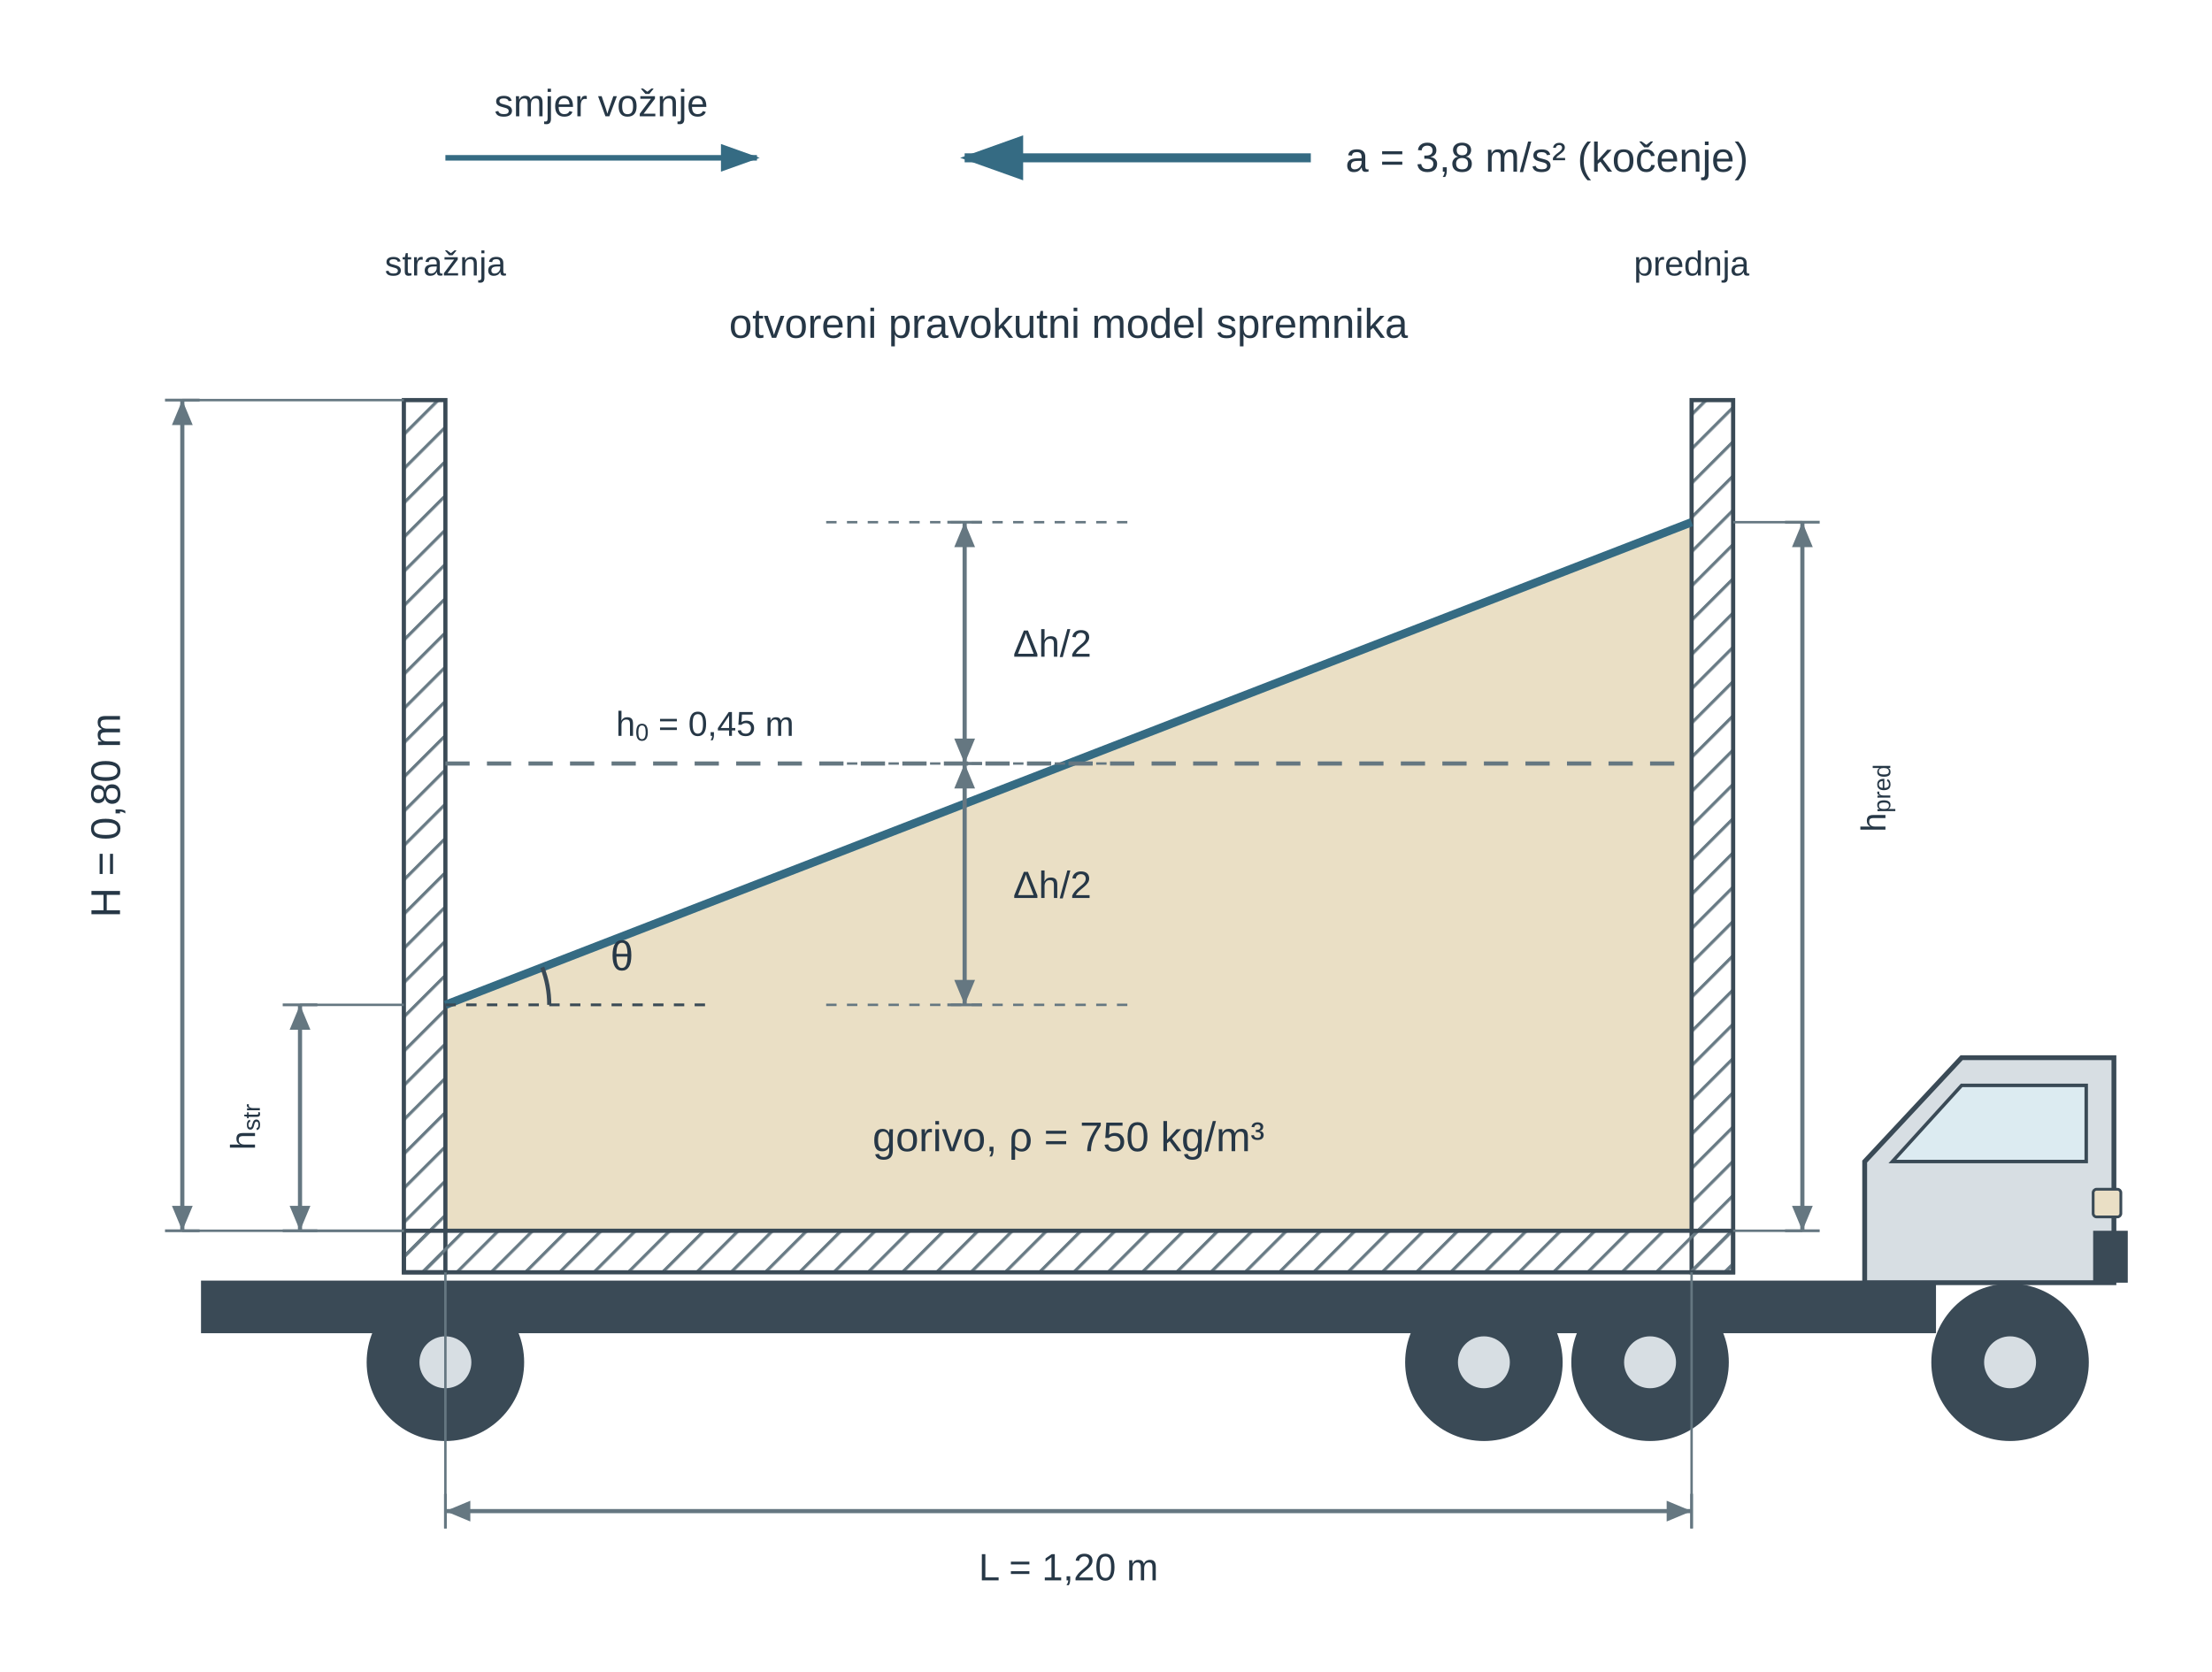
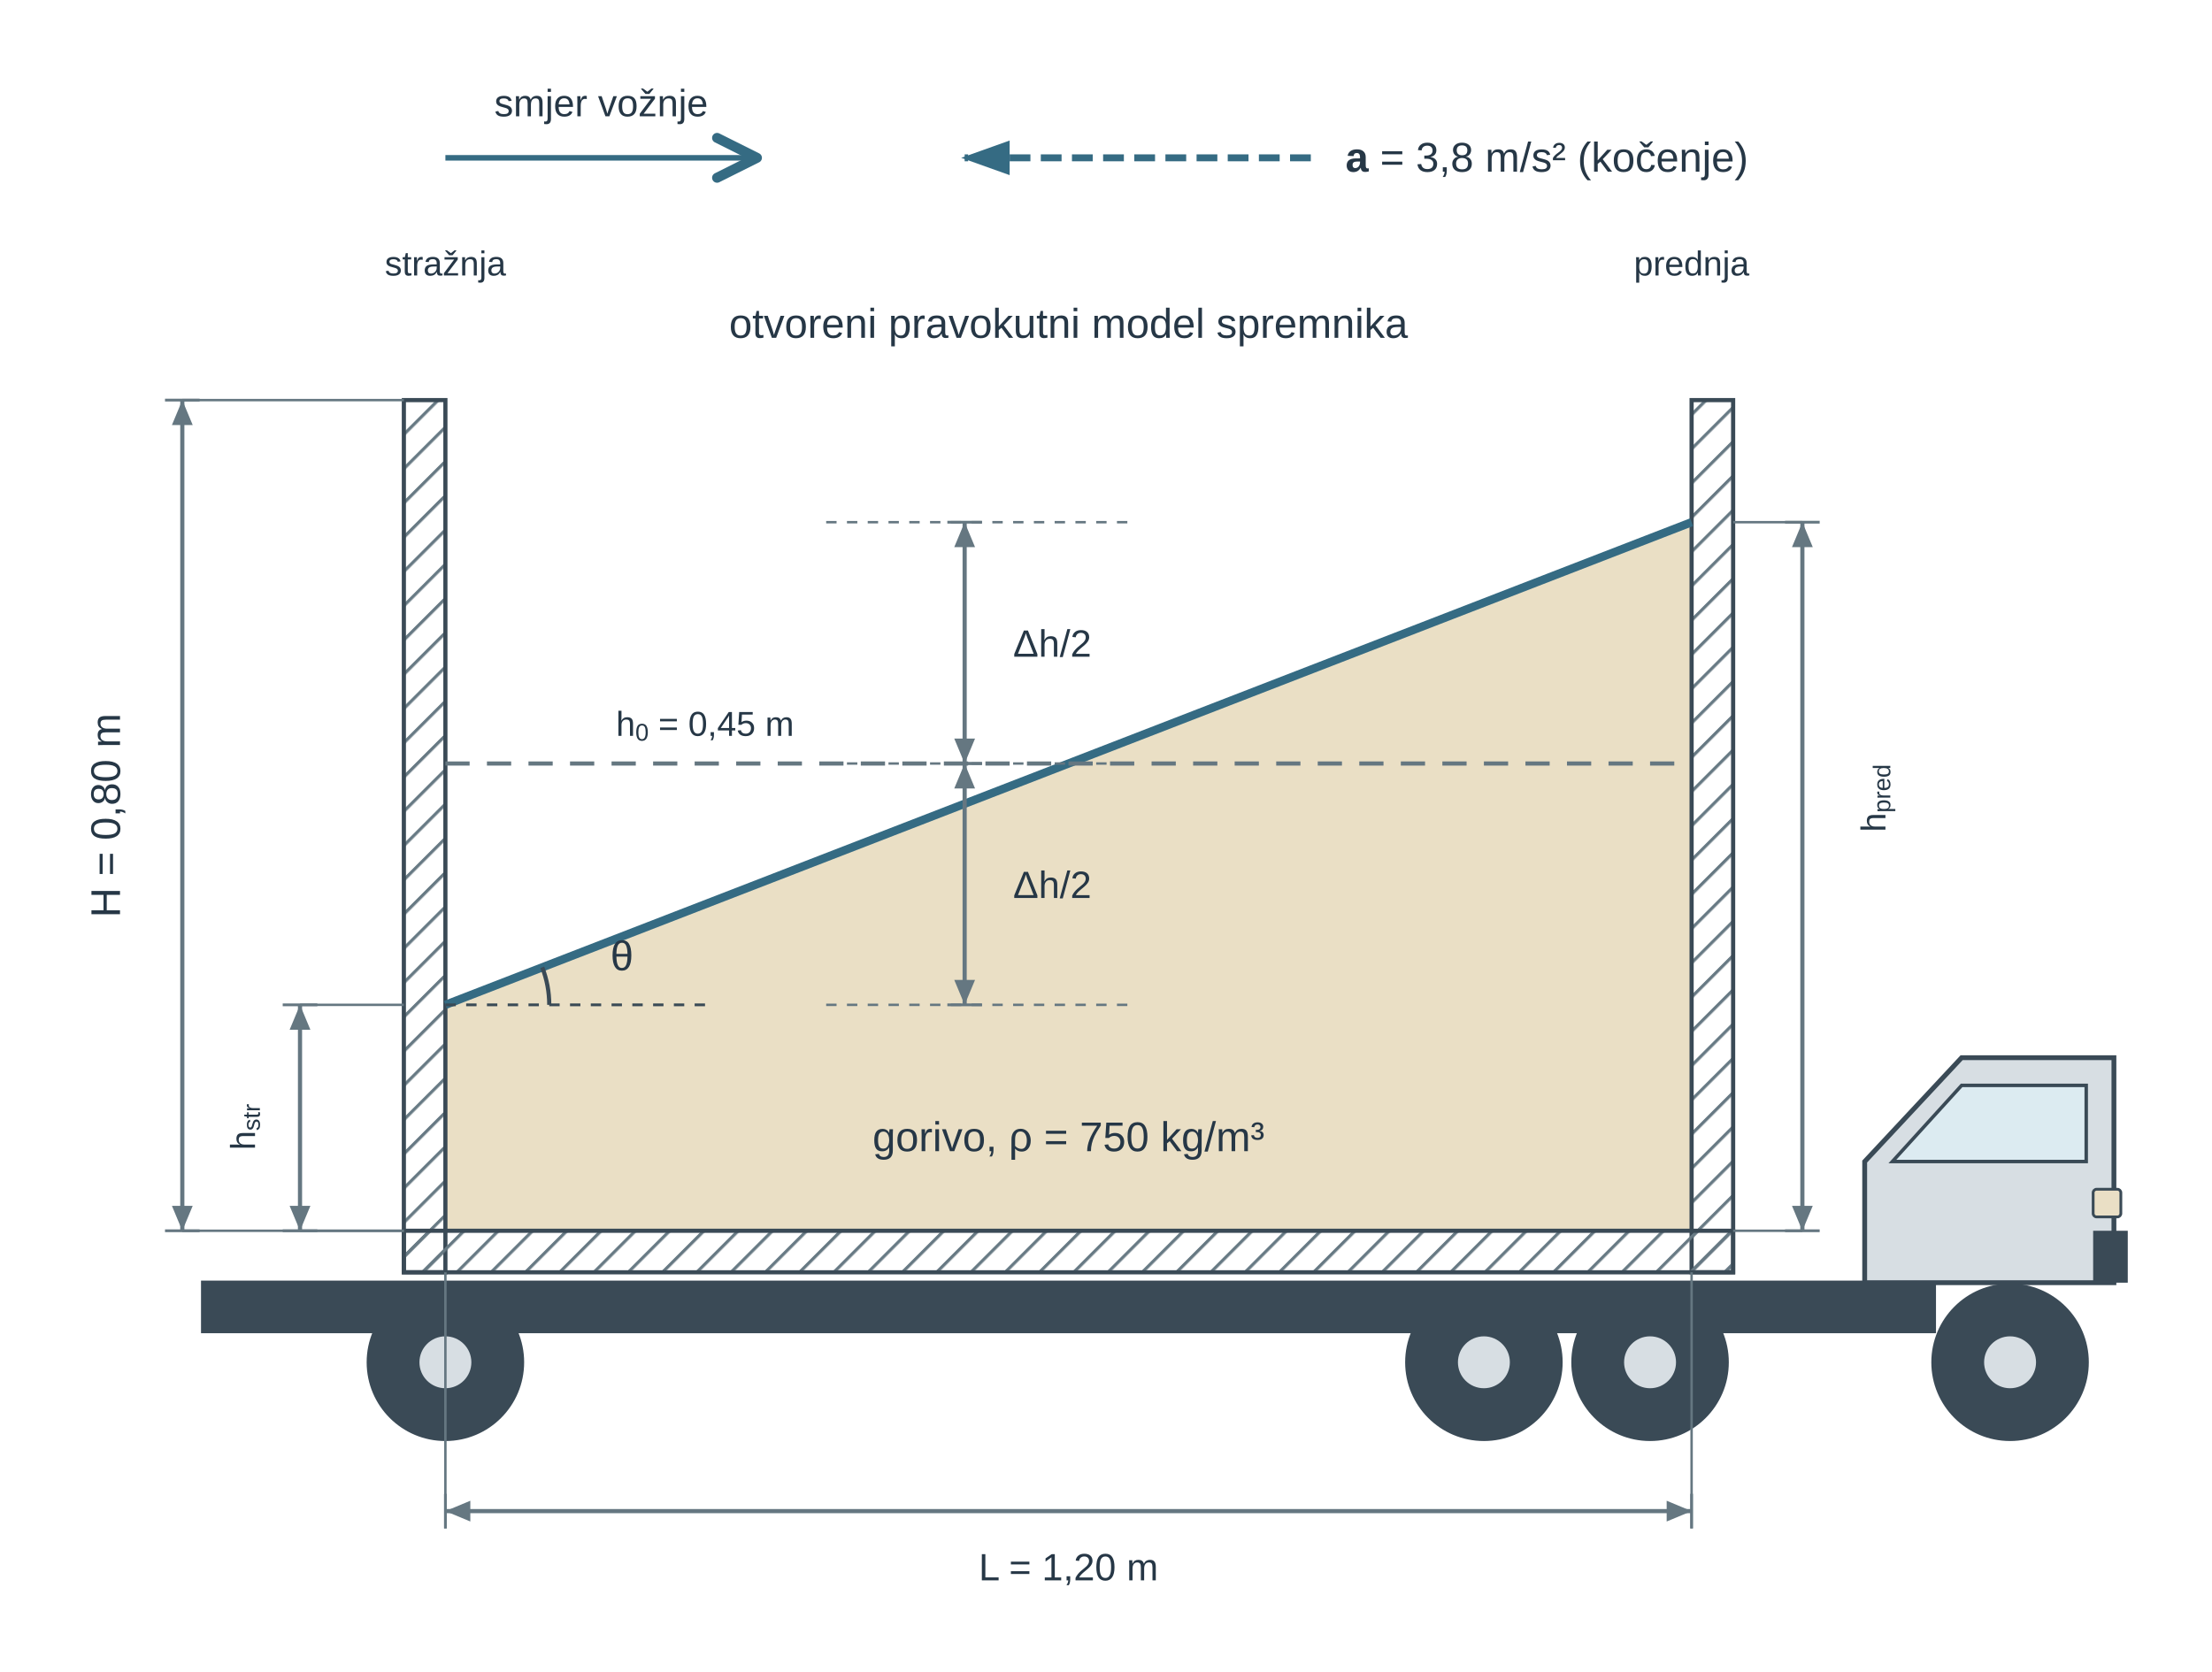
<svg xmlns="http://www.w3.org/2000/svg" viewBox="0 0 639 483" role="img" aria-labelledby="u04fak_title u04fak_desc" preserveAspectRatio="xMidYMid meet" style="display:block;width:100%;max-width:639px;height:auto;">
  <defs>
    <marker id="u04fak_aR" markerWidth="7" markerHeight="5" refX="6.5" refY="2.5" orient="auto">
      <path d="M0,0 L0,5 L7,2.5 z" fill="#356b83" />
    </marker>
    <marker id="u04fak_aDim" markerWidth="6" markerHeight="5" refX="6" refY="2.5" orient="auto">
      <path d="M0,0 L0,5 L6,2.5 z" fill="#356b83" />
    </marker>
    <marker id="u04fak_aDimR" markerWidth="6" markerHeight="5" refX="6" refY="2.5" orient="auto-start-reverse">
      <path d="M0,0 L0,5 L6,2.5 z" fill="#356b83" />
    </marker>
    <marker id="u04fak_aOr" markerWidth="6" markerHeight="5" refX="5.5" refY="2.5" orient="auto">
      <path d="M0,0 L0,5 L6,2.5 z" fill="#eadfc5" />
    </marker>
    <marker id="u04fak_aOrR" markerWidth="6" markerHeight="5" refX="0.5" refY="2.5" orient="auto-start-reverse">
      <path d="M0,0 L0,5 L6,2.5 z" fill="#eadfc5" />
    </marker>
    <marker id="u04fak_aV" markerWidth="7" markerHeight="5" refX="6.5" refY="2.5" orient="auto">
      <path d="M0,0 L0,5 L7,2.5 z" fill="#356b83" />
    </marker>
    <pattern id="u04fak_hatch" width="7" height="7" patternUnits="userSpaceOnUse" patternTransform="rotate(45)">
      <line x1="0" y1="0" x2="0" y2="7" stroke="#657781" stroke-width="1.8" />
    </pattern>
    <marker id="u04truck_dim" markerWidth="6" markerHeight="5" refX="6" refY="2.5" orient="auto">
      <path d="M0 0 L0 5 L6 2.5 Z" fill="#657781" stroke="none" stroke-width="1.2" />
    </marker>
    <marker id="u04truck_dimL" markerWidth="6" markerHeight="5" refX="6" refY="2.5" orient="auto-start-reverse">
      <path d="M0 0 L0 5 L6 2.5 Z" fill="#657781" stroke="none" stroke-width="1.2" />
    </marker>
+     <marker id="u04fak_vopen" viewBox="0 0 10 10" refX="9" refY="5" markerWidth="9" markerHeight="9" orient="auto-start-reverse">
+       <path d="M1,1 L9,5 L1,9" fill="none" stroke="#356b83" stroke-width="2" stroke-linecap="round" stroke-linejoin="round" />
+     </marker>
  </defs>
  <g id="u04fak_title-scene-1" transform="translate(-1.3333 -24.4)">
    <rect x="60" y="395" width="500" height="14" fill="#3a4a56" stroke="#3a4a56" stroke-width="1.2" />
    <path d="M540,395 L540,360 L568,330 L612,330 L612,395 Z" fill="#d7dee3" stroke="#3a4a56" stroke-width="1.4" />
    <path d="M548,360 L568,338 L604,338 L604,360 Z" fill="#dcebf1" stroke="#3a4a56" stroke-width="1" />
    <rect x="606" y="380" width="10" height="15" fill="#3a4a56" />
    <rect x="606" y="368" width="8" height="8" rx="1" fill="#eadfc5" stroke="#3a4a56" stroke-width="0.8" />
    <circle cx="130" cy="418" r="22" fill="#3a4a56" stroke="#3a4a56" stroke-width="1.5" />
    <circle cx="130" cy="418" r="8" fill="#d7dee3" stroke="#3a4a56" stroke-width="1" />
    <circle cx="430" cy="418" r="22" fill="#3a4a56" stroke="#3a4a56" stroke-width="1.5" />
    <circle cx="430" cy="418" r="8" fill="#d7dee3" stroke="#3a4a56" stroke-width="1" />
    <circle cx="478" cy="418" r="22" fill="#3a4a56" stroke="#3a4a56" stroke-width="1.5" />
    <circle cx="478" cy="418" r="8" fill="#d7dee3" stroke="#3a4a56" stroke-width="1" />
    <circle cx="582" cy="418" r="22" fill="#3a4a56" stroke="#3a4a56" stroke-width="1.5" />
    <circle cx="582" cy="418" r="8" fill="#d7dee3" stroke="#3a4a56" stroke-width="1" />
    <g>
      <path d="M130 314.725 L490 175.275 V380 H130 Z" fill="#eadfc5" stroke="none" stroke-width="1.2" />
      <rect x="118" y="140" width="12" height="252" fill="url(#u04fak_hatch)" stroke="#3a4a56" stroke-width="1.2" />
      <rect x="490" y="140" width="12" height="252" fill="url(#u04fak_hatch)" stroke="#3a4a56" stroke-width="1.2" />
      <rect x="118" y="380" width="384" height="12" fill="url(#u04fak_hatch)" stroke="#3a4a56" stroke-width="1.2" />
      <line x1="130" y1="314.725" x2="490" y2="175.275" stroke="#356b83" stroke-width="2.4" />
      <line x1="130" y1="245" x2="490" y2="245" stroke="#657781" stroke-width="1.2" stroke-dasharray="7,5" />
      <text x="310" y="122" font-family="Arial, Liberation Sans, sans-serif" font-size="12" fill="#263746" text-anchor="middle">otvoreni pravokutni model spremnika</text>
      <text x="130" y="104" font-family="Arial, Liberation Sans, sans-serif" font-size="10" fill="#263746" text-anchor="middle">stražnja</text>
      <text x="490" y="104" font-family="Arial, Liberation Sans, sans-serif" font-size="10" fill="#263746" text-anchor="middle">prednja</text>
-       <line x1="380" y1="70" x2="280" y2="70" stroke="#356b83" stroke-width="2.6" marker-end="url(#u04fak_aR)" />
-       <text x="390" y="74" font-family="Arial, Liberation Sans, sans-serif" font-size="12" fill="#263746" text-anchor="start">a = 3,8 m/s² (kočenje)</text>
-       <line x1="130" y1="70" x2="220" y2="70" stroke="#356b83" stroke-width="1.6" marker-end="url(#u04fak_aV)" />
+       <line x1="380" y1="70" x2="280" y2="70" stroke="#356b83" stroke-width="2" marker-end="url(#u04fak_aR)" stroke-dasharray="6 3" data-mf1-vector="acceleration" />
+       <text x="390" y="74" font-family="Arial, Liberation Sans, sans-serif" font-size="12" fill="#263746" text-anchor="start">
+         <tspan font-weight="700">a</tspan> = 3,8 m/s² (kočenje)</text>
+       <line x1="130" y1="70" x2="220" y2="70" stroke="#356b83" stroke-width="1.6" marker-end="url(#u04fak_vopen)" data-mf1-vector="velocity" />
      <text x="175" y="58" font-family="Arial, Liberation Sans, sans-serif" font-size="11" fill="#263746" text-anchor="middle">smjer vožnje</text>
      <line x1="54" y1="140" x2="118" y2="140" stroke="#657781" stroke-width="0.7" />
      <line x1="54" y1="380" x2="118" y2="380" stroke="#657781" stroke-width="0.7" />
      <line x1="49" y1="140" x2="59" y2="140" stroke="#657781" stroke-width="0.8" />
      <line x1="49" y1="380" x2="59" y2="380" stroke="#657781" stroke-width="0.8" />
-       <line x1="54" y1="140" x2="54" y2="380" stroke="#657781" stroke-width="1.2" marker-start="url(#u04truck_dimL)" marker-end="url(#u04truck_dim)" />
+       <line x1="54" y1="140" x2="54" y2="380" stroke="#657781" stroke-width="1.2" marker-start="url(#u04truck_dimL)" marker-end="url(#u04truck_dim)" data-mf1-role="dimension" />
      <text x="36" y="260" font-family="Arial, Liberation Sans, sans-serif" font-size="12" fill="#263746" text-anchor="middle" transform="rotate(-90 36 260)">H = 0,80 m</text>
      <line x1="88" y1="314.725" x2="118" y2="314.725" stroke="#657781" stroke-width="0.7" />
      <line x1="88" y1="380" x2="118" y2="380" stroke="#657781" stroke-width="0.7" />
      <line x1="83" y1="314.725" x2="93" y2="314.725" stroke="#657781" stroke-width="0.8" />
      <line x1="83" y1="380" x2="93" y2="380" stroke="#657781" stroke-width="0.8" />
-       <line x1="88" y1="314.725" x2="88" y2="380" stroke="#657781" stroke-width="1.2" marker-start="url(#u04truck_dimL)" marker-end="url(#u04truck_dim)" />
+       <line x1="88" y1="314.725" x2="88" y2="380" stroke="#657781" stroke-width="1.2" marker-start="url(#u04truck_dimL)" marker-end="url(#u04truck_dim)" data-mf1-role="dimension" />
      <text x="75" y="350" font-family="Arial, Liberation Sans, sans-serif" font-size="10" fill="#263746" text-anchor="middle" transform="rotate(-90 75 350)">h<tspan baseline-shift="sub" font-size="0.7em">str</tspan>
      </text>
      <line x1="502" y1="175.275" x2="522" y2="175.275" stroke="#657781" stroke-width="0.7" />
      <line x1="502" y1="380" x2="522" y2="380" stroke="#657781" stroke-width="0.7" />
      <line x1="517" y1="175.275" x2="527" y2="175.275" stroke="#657781" stroke-width="0.8" />
      <line x1="517" y1="380" x2="527" y2="380" stroke="#657781" stroke-width="0.8" />
-       <line x1="522" y1="175.275" x2="522" y2="380" stroke="#657781" stroke-width="1.2" marker-start="url(#u04truck_dimL)" marker-end="url(#u04truck_dim)" />
+       <line x1="522" y1="175.275" x2="522" y2="380" stroke="#657781" stroke-width="1.2" marker-start="url(#u04truck_dimL)" marker-end="url(#u04truck_dim)" data-mf1-role="dimension" />
      <text x="546" y="255" font-family="Arial, Liberation Sans, sans-serif" font-size="10" fill="#263746" text-anchor="middle" transform="rotate(-90 546 255)">h<tspan baseline-shift="sub" font-size="0.7em">pred</tspan>
      </text>
      <line x1="130" y1="456" x2="130" y2="466" stroke="#657781" stroke-width="0.8" />
      <line x1="490" y1="456" x2="490" y2="466" stroke="#657781" stroke-width="0.8" />
-       <line x1="130" y1="461" x2="490" y2="461" stroke="#657781" stroke-width="1.2" marker-start="url(#u04truck_dimL)" marker-end="url(#u04truck_dim)" />
+       <line x1="130" y1="461" x2="490" y2="461" stroke="#657781" stroke-width="1.2" marker-start="url(#u04truck_dimL)" marker-end="url(#u04truck_dim)" data-mf1-role="dimension" />
      <text x="310.0" y="481" font-family="Arial, Liberation Sans, sans-serif" font-size="11" fill="#263746" text-anchor="middle">L = 1,20 m</text>
      <line x1="130" y1="392" x2="130" y2="466" stroke="#657781" stroke-width="0.7" />
      <line x1="490" y1="392" x2="490" y2="466" stroke="#657781" stroke-width="0.7" />
      <line x1="240" y1="175.275" x2="330" y2="175.275" stroke="#657781" stroke-width="0.7" stroke-dasharray="3,3" />
      <line x1="240" y1="245" x2="330" y2="245" stroke="#657781" stroke-width="0.7" stroke-dasharray="3,3" />
      <line x1="240" y1="314.725" x2="330" y2="314.725" stroke="#657781" stroke-width="0.7" stroke-dasharray="3,3" />
      <line x1="275" y1="175.275" x2="285" y2="175.275" stroke="#657781" stroke-width="0.8" />
      <line x1="275" y1="245" x2="285" y2="245" stroke="#657781" stroke-width="0.8" />
-       <line x1="280" y1="175.275" x2="280" y2="245" stroke="#657781" stroke-width="1.2" marker-start="url(#u04truck_dimL)" marker-end="url(#u04truck_dim)" />
+       <line x1="280" y1="175.275" x2="280" y2="245" stroke="#657781" stroke-width="1.2" marker-start="url(#u04truck_dimL)" marker-end="url(#u04truck_dim)" data-mf1-role="dimension" />
      <text x="294" y="214.138" font-family="Arial, Liberation Sans, sans-serif" font-size="11" fill="#263746" text-anchor="start">Δh/2</text>
      <line x1="275" y1="245" x2="285" y2="245" stroke="#657781" stroke-width="0.8" />
      <line x1="275" y1="314.725" x2="285" y2="314.725" stroke="#657781" stroke-width="0.8" />
-       <line x1="280" y1="245" x2="280" y2="314.725" stroke="#657781" stroke-width="1.2" marker-start="url(#u04truck_dimL)" marker-end="url(#u04truck_dim)" />
+       <line x1="280" y1="245" x2="280" y2="314.725" stroke="#657781" stroke-width="1.2" marker-start="url(#u04truck_dimL)" marker-end="url(#u04truck_dim)" data-mf1-role="dimension" />
      <text x="294" y="283.862" font-family="Arial, Liberation Sans, sans-serif" font-size="11" fill="#263746" text-anchor="start">Δh/2</text>
      <text x="205" y="237" font-family="Arial, Liberation Sans, sans-serif" font-size="10" fill="#263746" text-anchor="middle">h<tspan baseline-shift="sub" font-size="0.7em">0</tspan> = 0,45 m</text>
      <text x="310" y="357" font-family="Arial, Liberation Sans, sans-serif" font-size="12" fill="#263746" text-anchor="middle">gorivo, ρ = 750 kg/m³</text>
      <line x1="130" y1="314.725" x2="205" y2="314.725" stroke="#3a4a56" stroke-width="0.8" stroke-dasharray="3,3" />
      <path d="M160 314.725 A30 30 0 0 0 157.975 303.889" fill="none" stroke="#3a4a56" stroke-width="1.2" />
      <text x="181" y="304.725" font-family="Arial, Liberation Sans, sans-serif" font-size="12" fill="#263746" text-anchor="middle">θ</text>
    </g>
  </g>
</svg>
